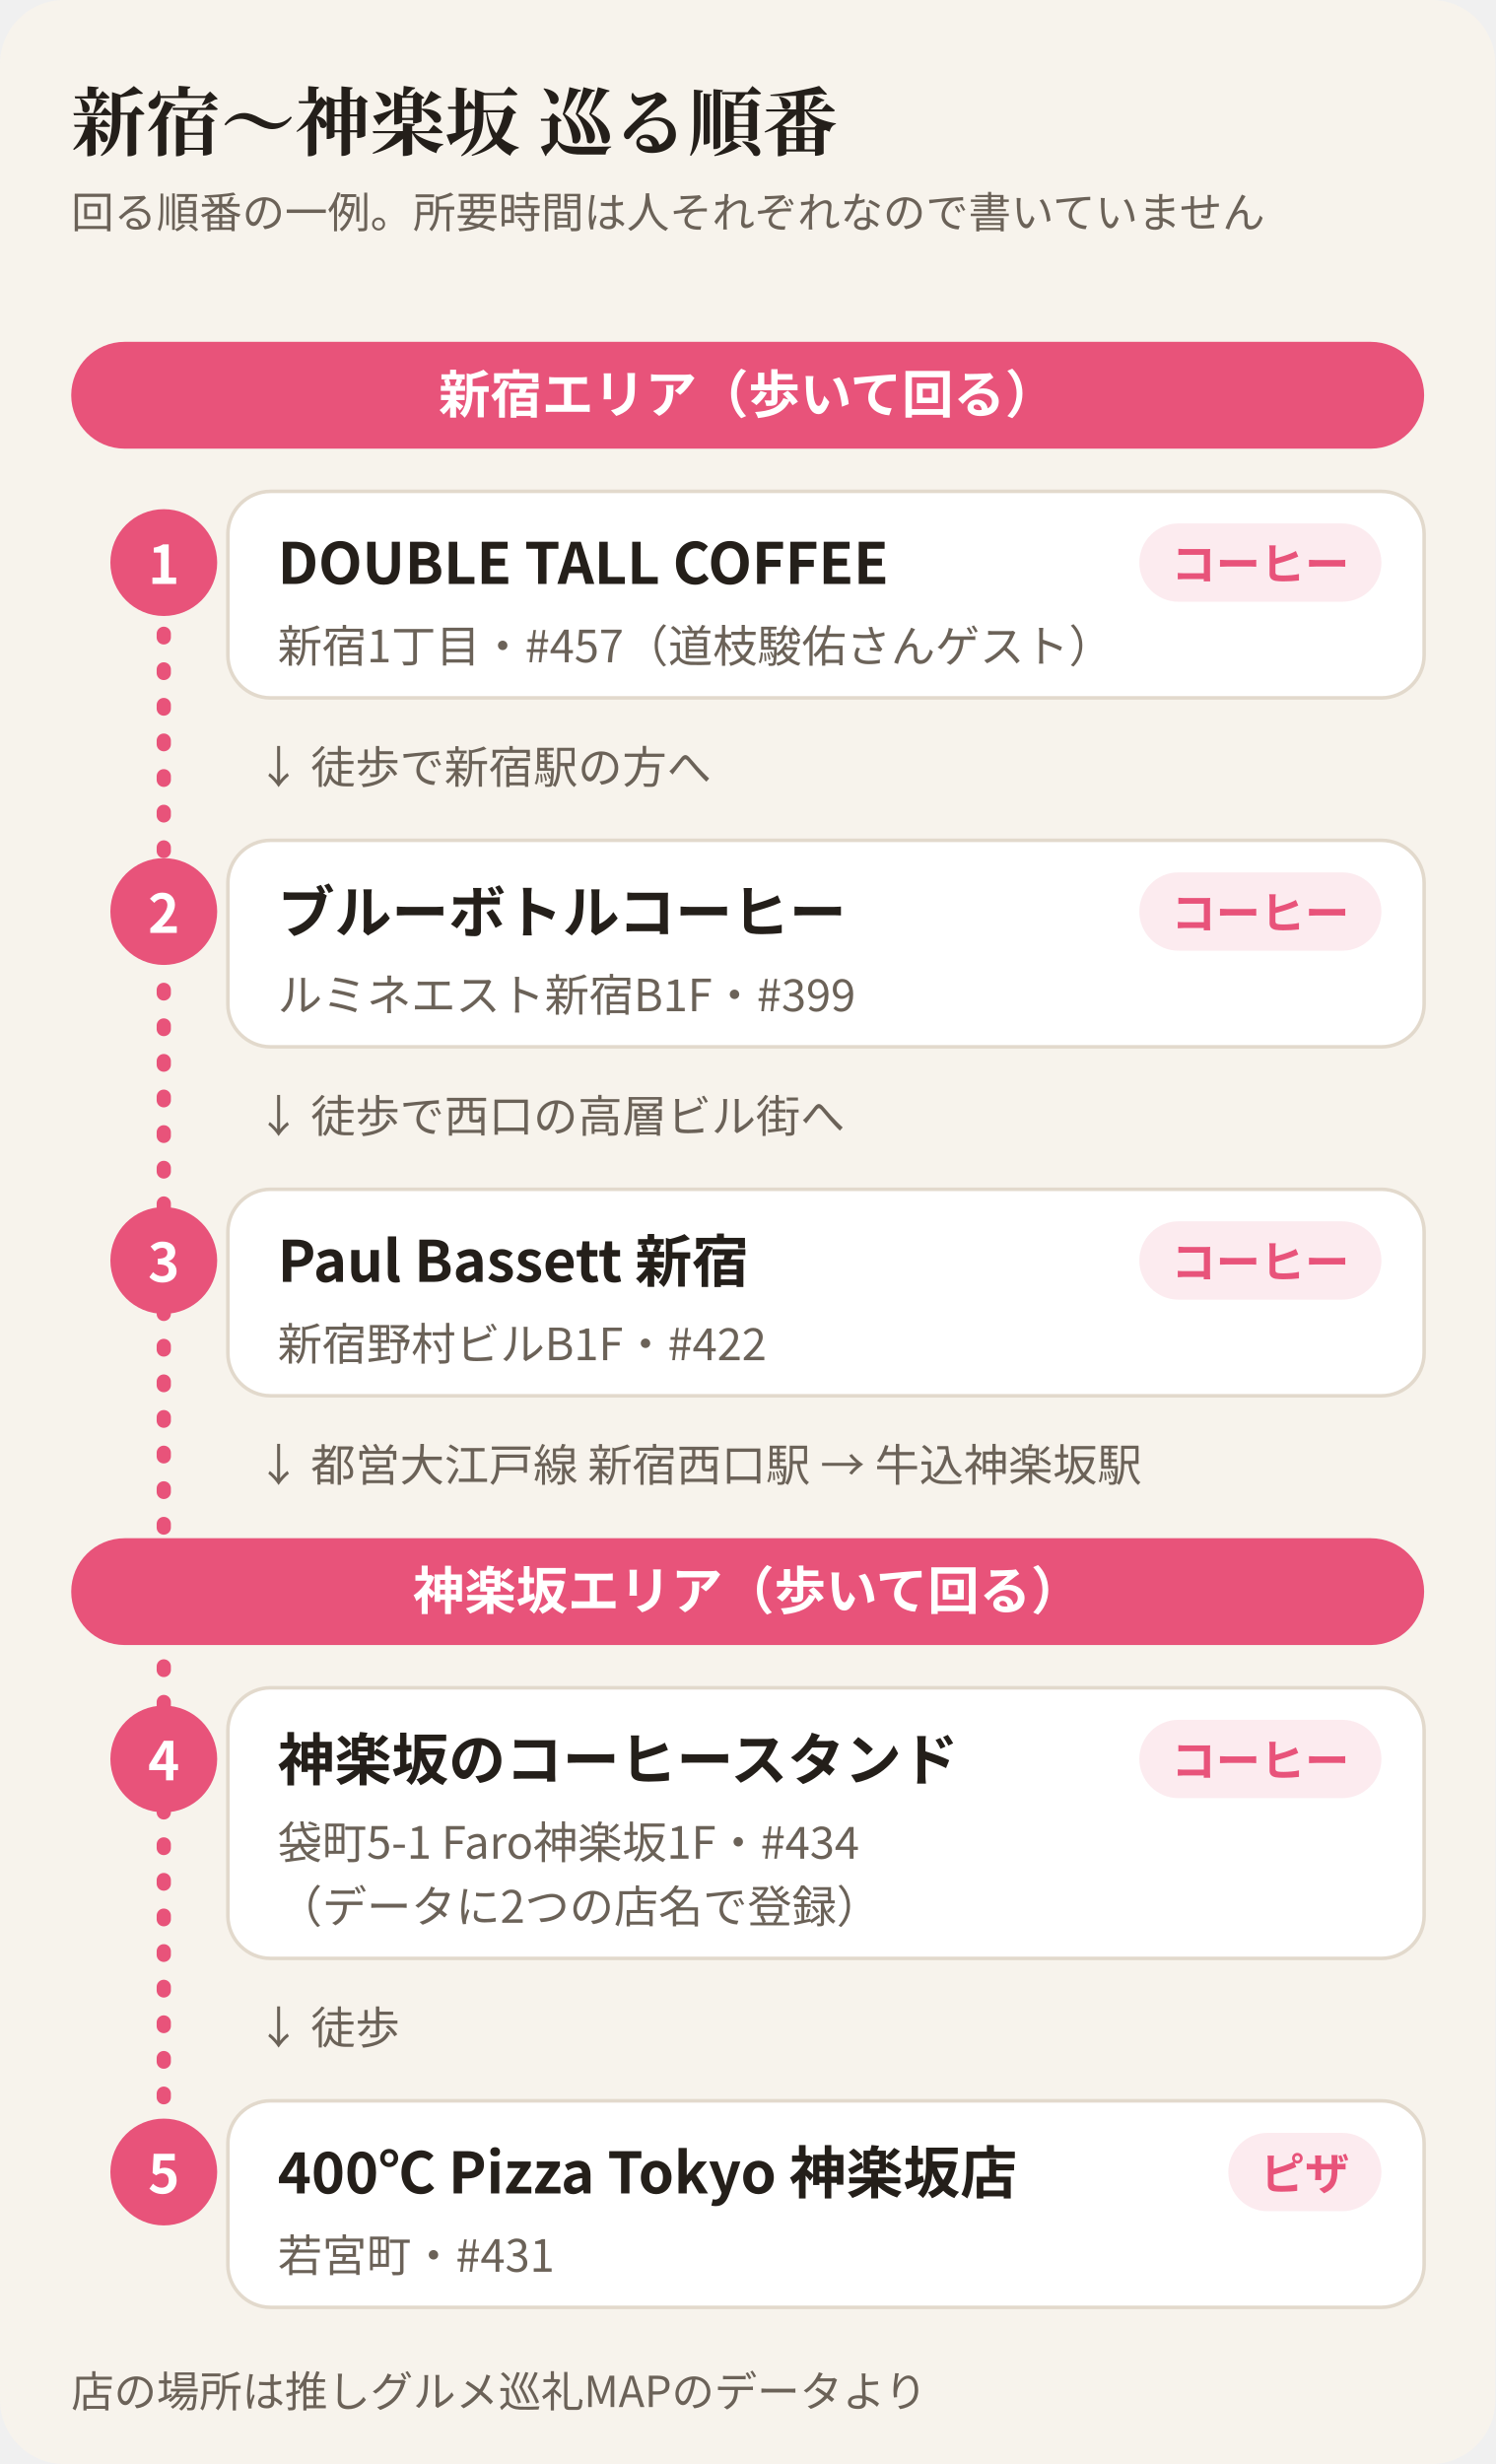
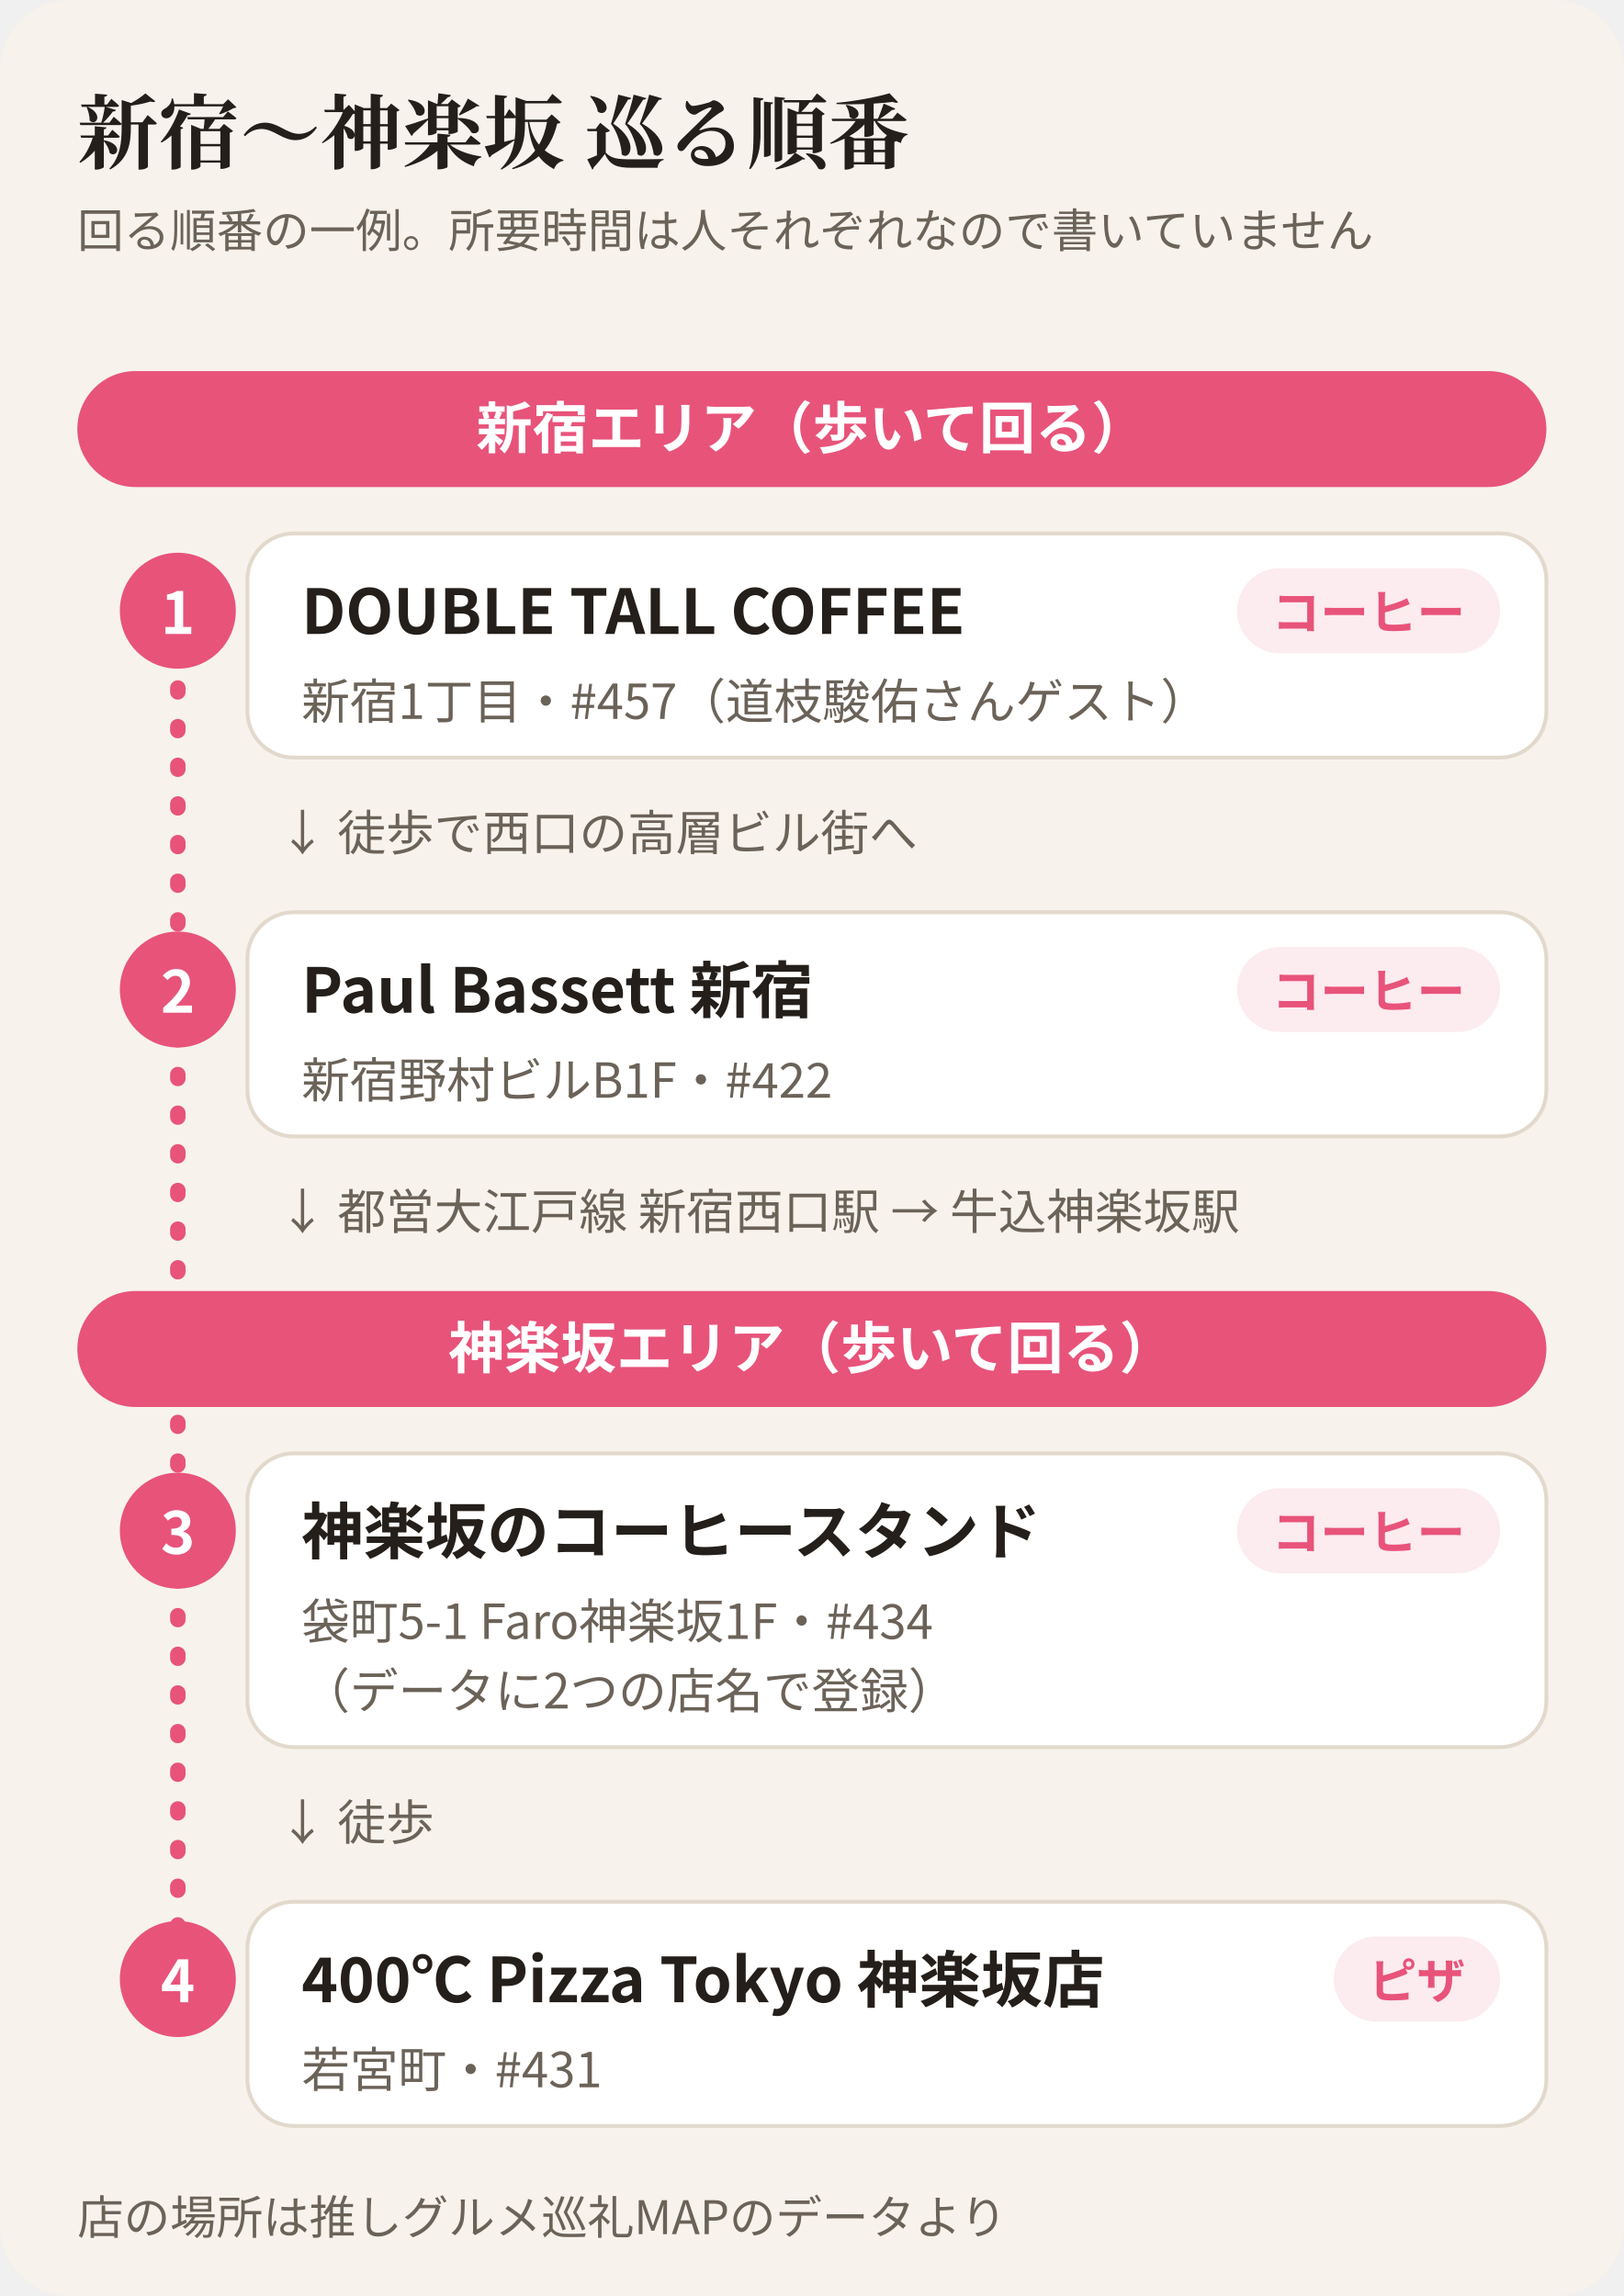
- <svg xmlns="http://www.w3.org/2000/svg" viewBox="0 0 420 692" width="420" height="692" font-family="'Hiragino Sans','Noto Sans CJK JP','Noto Sans JP',sans-serif">
-   <rect width="420" height="692" rx="18" fill="#F7F3EC" />
+ <svg xmlns="http://www.w3.org/2000/svg" viewBox="0 0 420 594" width="420" height="594" font-family="'Hiragino Sans','Noto Sans CJK JP','Noto Sans JP',sans-serif">
+   <rect width="420" height="594" rx="18" fill="#F7F3EC" />
  <text x="20" y="42" font-size="21" font-weight="800" fill="#241F1A" font-family="'Hiragino Mincho ProN','Noto Serif CJK JP','Noto Serif JP',serif">新宿〜神楽坂 巡る順番</text>
  <text x="20" y="64" font-size="12" fill="#6B6258">回る順番の一例。所要時間は人それぞれなので書いていません</text>
-   <line x1="46" y1="158" x2="46" y2="610" stroke="#e8537a" stroke-width="4" stroke-linecap="round" stroke-dasharray="1 9" />
+   <line x1="46" y1="158" x2="46" y2="512" stroke="#e8537a" stroke-width="4" stroke-linecap="round" stroke-dasharray="1 9" />
  <rect x="20" y="96" width="380" height="30" rx="15" fill="#e8537a" />
  <text x="210" y="116" font-size="14.5" font-weight="800" fill="#fff" text-anchor="middle">新宿エリア（歩いて回る）</text>
  <rect x="64" y="138" width="336" height="58" rx="12" fill="#fff" stroke="#E2D9CC" />
  <circle cx="46" cy="158" r="15" fill="#e8537a" />
  <text x="46" y="164" font-size="15" font-weight="800" fill="#fff" text-anchor="middle">1</text>
  <text x="78" y="164" font-size="16" font-weight="800" fill="#241F1A">DOUBLE TALL COFFEE</text>
  <rect x="320.0" y="147" width="68.0" height="22" rx="11" fill="#e8537a" fill-opacity=".12" />
  <text x="354.0" y="163" font-size="12.5" font-weight="700" fill="#e8537a" text-anchor="middle">コーヒー</text>
  <text x="78" y="186" font-size="12.5" fill="#6B6258">新宿1丁目・#457（道枝駿佑さんゲスト）</text>
-   <text x="72" y="220" font-size="12.5" fill="#6B6258">↓ 徒歩で新宿駅の方へ</text>
+   <text x="72" y="220" font-size="12.5" fill="#6B6258">↓ 徒歩で西口の高層ビル街へ</text>
  <rect x="64" y="236" width="336" height="58" rx="12" fill="#fff" stroke="#E2D9CC" />
  <circle cx="46" cy="256" r="15" fill="#e8537a" />
  <text x="46" y="262" font-size="15" font-weight="800" fill="#fff" text-anchor="middle">2</text>
-   <text x="78" y="262" font-size="16" font-weight="800" fill="#241F1A">ブルーボトルコーヒー</text>
+   <text x="78" y="262" font-size="16" font-weight="800" fill="#241F1A">Paul Bassett 新宿</text>
  <rect x="320.0" y="245" width="68.0" height="22" rx="11" fill="#e8537a" fill-opacity=".12" />
  <text x="354.0" y="261" font-size="12.5" font-weight="700" fill="#e8537a" text-anchor="middle">コーヒー</text>
-   <text x="78" y="284" font-size="12.5" fill="#6B6258">ルミネエスト新宿B1F・#399</text>
-   <text x="72" y="318" font-size="12.5" fill="#6B6258">↓ 徒歩で西口の高層ビル街へ</text>
-   <rect x="64" y="334" width="336" height="58" rx="12" fill="#fff" stroke="#E2D9CC" />
-   <circle cx="46" cy="354" r="15" fill="#e8537a" />
-   <text x="46" y="360" font-size="15" font-weight="800" fill="#fff" text-anchor="middle">3</text>
-   <text x="78" y="360" font-size="16" font-weight="800" fill="#241F1A">Paul Bassett 新宿</text>
-   <rect x="320.0" y="343" width="68.0" height="22" rx="11" fill="#e8537a" fill-opacity=".12" />
-   <text x="354.0" y="359" font-size="12.5" font-weight="700" fill="#e8537a" text-anchor="middle">コーヒー</text>
-   <text x="78" y="382" font-size="12.5" fill="#6B6258">新宿野村ビルB1F・#422</text>
-   <text x="72" y="416" font-size="12.5" fill="#6B6258">↓ 都営大江戸線 新宿西口駅 → 牛込神楽坂駅</text>
-   <rect x="20" y="432" width="380" height="30" rx="15" fill="#e8537a" />
-   <text x="210" y="452" font-size="14.5" font-weight="800" fill="#fff" text-anchor="middle">神楽坂エリア（歩いて回る）</text>
-   <rect x="64" y="474" width="336" height="76" rx="12" fill="#fff" stroke="#E2D9CC" />
-   <circle cx="46" cy="494" r="15" fill="#e8537a" />
-   <text x="46" y="500" font-size="15" font-weight="800" fill="#fff" text-anchor="middle">4</text>
-   <text x="78" y="500" font-size="16" font-weight="800" fill="#241F1A">神楽坂のコーヒースタンド</text>
-   <rect x="320.0" y="483" width="68.0" height="22" rx="11" fill="#e8537a" fill-opacity=".12" />
-   <text x="354.0" y="499" font-size="12.5" font-weight="700" fill="#e8537a" text-anchor="middle">コーヒー</text>
-   <text x="78" y="522" font-size="12.5" fill="#6B6258">袋町5-1 Faro神楽坂1F・#434</text>
-   <text x="78" y="540" font-size="12.5" fill="#6B6258">（データに2つの店名で登録）</text>
-   <text x="72" y="574" font-size="12.5" fill="#6B6258">↓ 徒歩</text>
-   <rect x="64" y="590" width="336" height="58" rx="12" fill="#fff" stroke="#E2D9CC" />
-   <circle cx="46" cy="610" r="15" fill="#e8537a" />
-   <text x="46" y="616" font-size="15" font-weight="800" fill="#fff" text-anchor="middle">5</text>
-   <text x="78" y="616" font-size="16" font-weight="800" fill="#241F1A">400℃ Pizza Tokyo 神楽坂店</text>
-   <rect x="345.0" y="599" width="43.0" height="22" rx="11" fill="#e8537a" fill-opacity=".12" />
-   <text x="366.5" y="615" font-size="12.5" font-weight="700" fill="#e8537a" text-anchor="middle">ピザ</text>
-   <text x="78" y="638" font-size="12.5" fill="#6B6258">若宮町・#431</text>
-   <text x="20" y="676" font-size="12" fill="#6B6258">店の場所は推しグルメ巡礼MAPのデータより</text>
+   <text x="78" y="284" font-size="12.5" fill="#6B6258">新宿野村ビルB1F・#422</text>
+   <text x="72" y="318" font-size="12.5" fill="#6B6258">↓ 都営大江戸線 新宿西口駅 → 牛込神楽坂駅</text>
+   <rect x="20" y="334" width="380" height="30" rx="15" fill="#e8537a" />
+   <text x="210" y="354" font-size="14.5" font-weight="800" fill="#fff" text-anchor="middle">神楽坂エリア（歩いて回る）</text>
+   <rect x="64" y="376" width="336" height="76" rx="12" fill="#fff" stroke="#E2D9CC" />
+   <circle cx="46" cy="396" r="15" fill="#e8537a" />
+   <text x="46" y="402" font-size="15" font-weight="800" fill="#fff" text-anchor="middle">3</text>
+   <text x="78" y="402" font-size="16" font-weight="800" fill="#241F1A">神楽坂のコーヒースタンド</text>
+   <rect x="320.0" y="385" width="68.0" height="22" rx="11" fill="#e8537a" fill-opacity=".12" />
+   <text x="354.0" y="401" font-size="12.5" font-weight="700" fill="#e8537a" text-anchor="middle">コーヒー</text>
+   <text x="78" y="424" font-size="12.5" fill="#6B6258">袋町5-1 Faro神楽坂1F・#434</text>
+   <text x="78" y="442" font-size="12.5" fill="#6B6258">（データに2つの店名で登録）</text>
+   <text x="72" y="476" font-size="12.5" fill="#6B6258">↓ 徒歩</text>
+   <rect x="64" y="492" width="336" height="58" rx="12" fill="#fff" stroke="#E2D9CC" />
+   <circle cx="46" cy="512" r="15" fill="#e8537a" />
+   <text x="46" y="518" font-size="15" font-weight="800" fill="#fff" text-anchor="middle">4</text>
+   <text x="78" y="518" font-size="16" font-weight="800" fill="#241F1A">400℃ Pizza Tokyo 神楽坂店</text>
+   <rect x="345.0" y="501" width="43.0" height="22" rx="11" fill="#e8537a" fill-opacity=".12" />
+   <text x="366.5" y="517" font-size="12.5" font-weight="700" fill="#e8537a" text-anchor="middle">ピザ</text>
+   <text x="78" y="540" font-size="12.5" fill="#6B6258">若宮町・#431</text>
+   <text x="20" y="578" font-size="12" fill="#6B6258">店の場所は推しグルメ巡礼MAPのデータより</text>
</svg>
